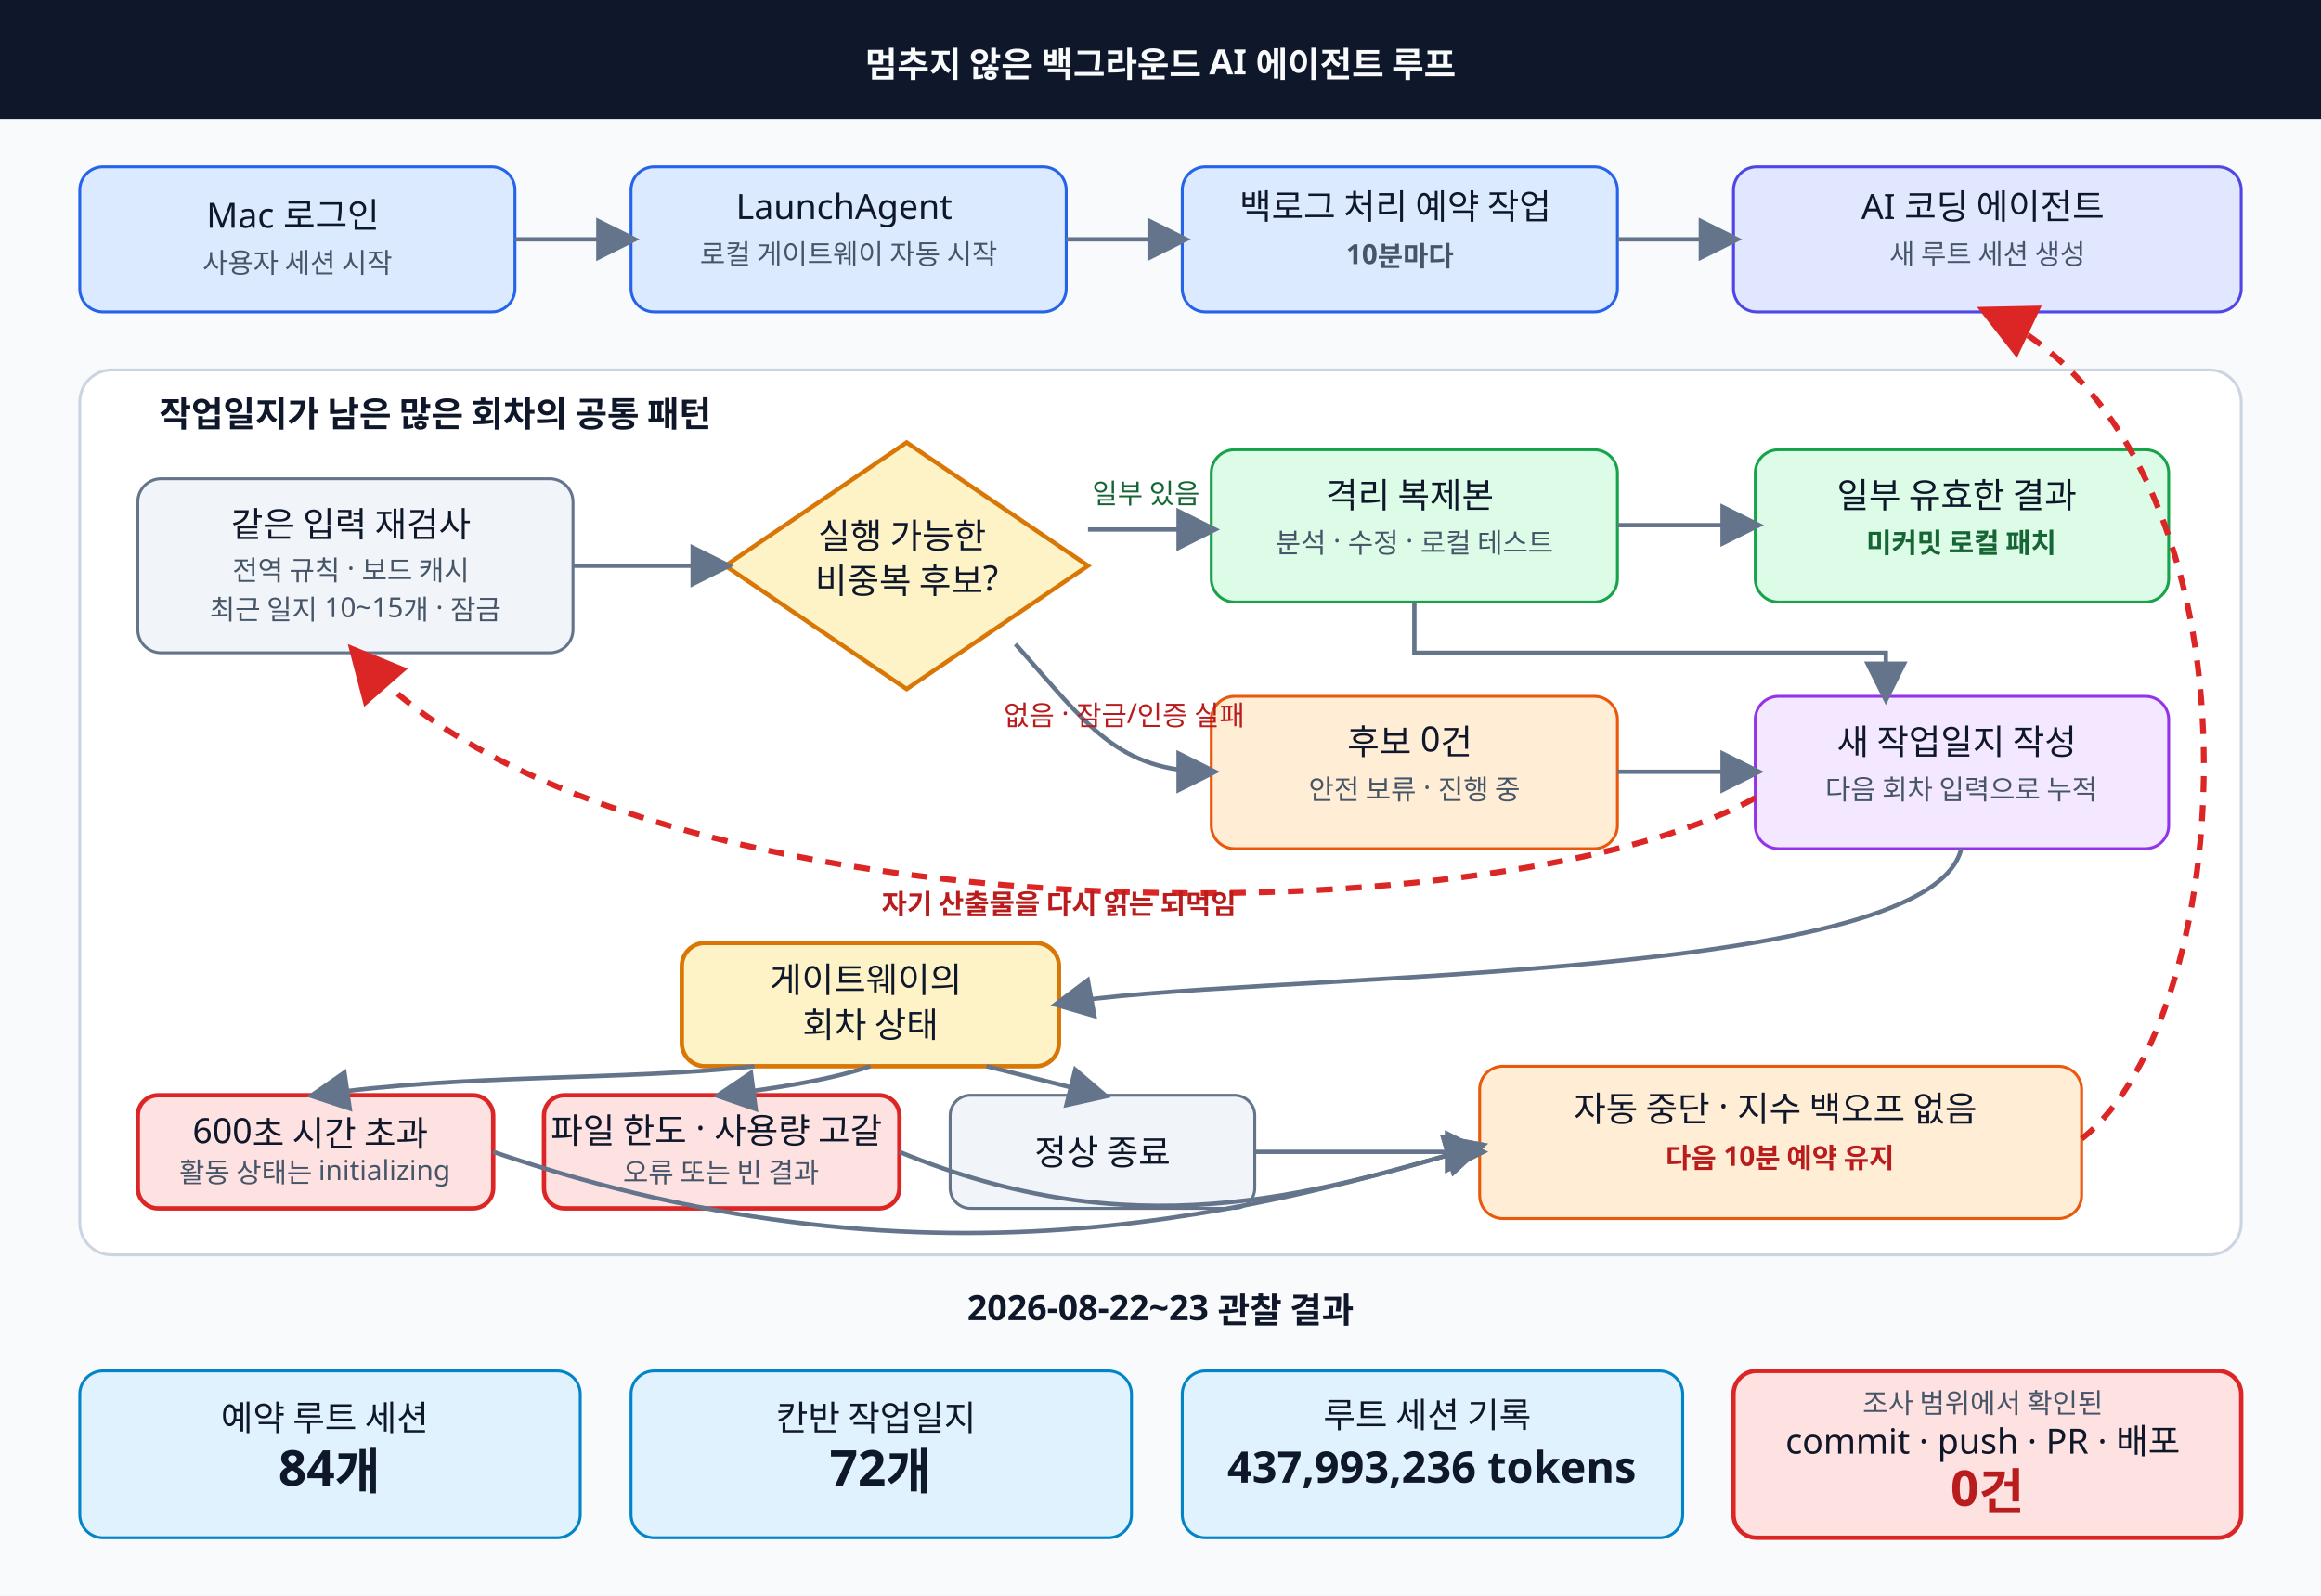
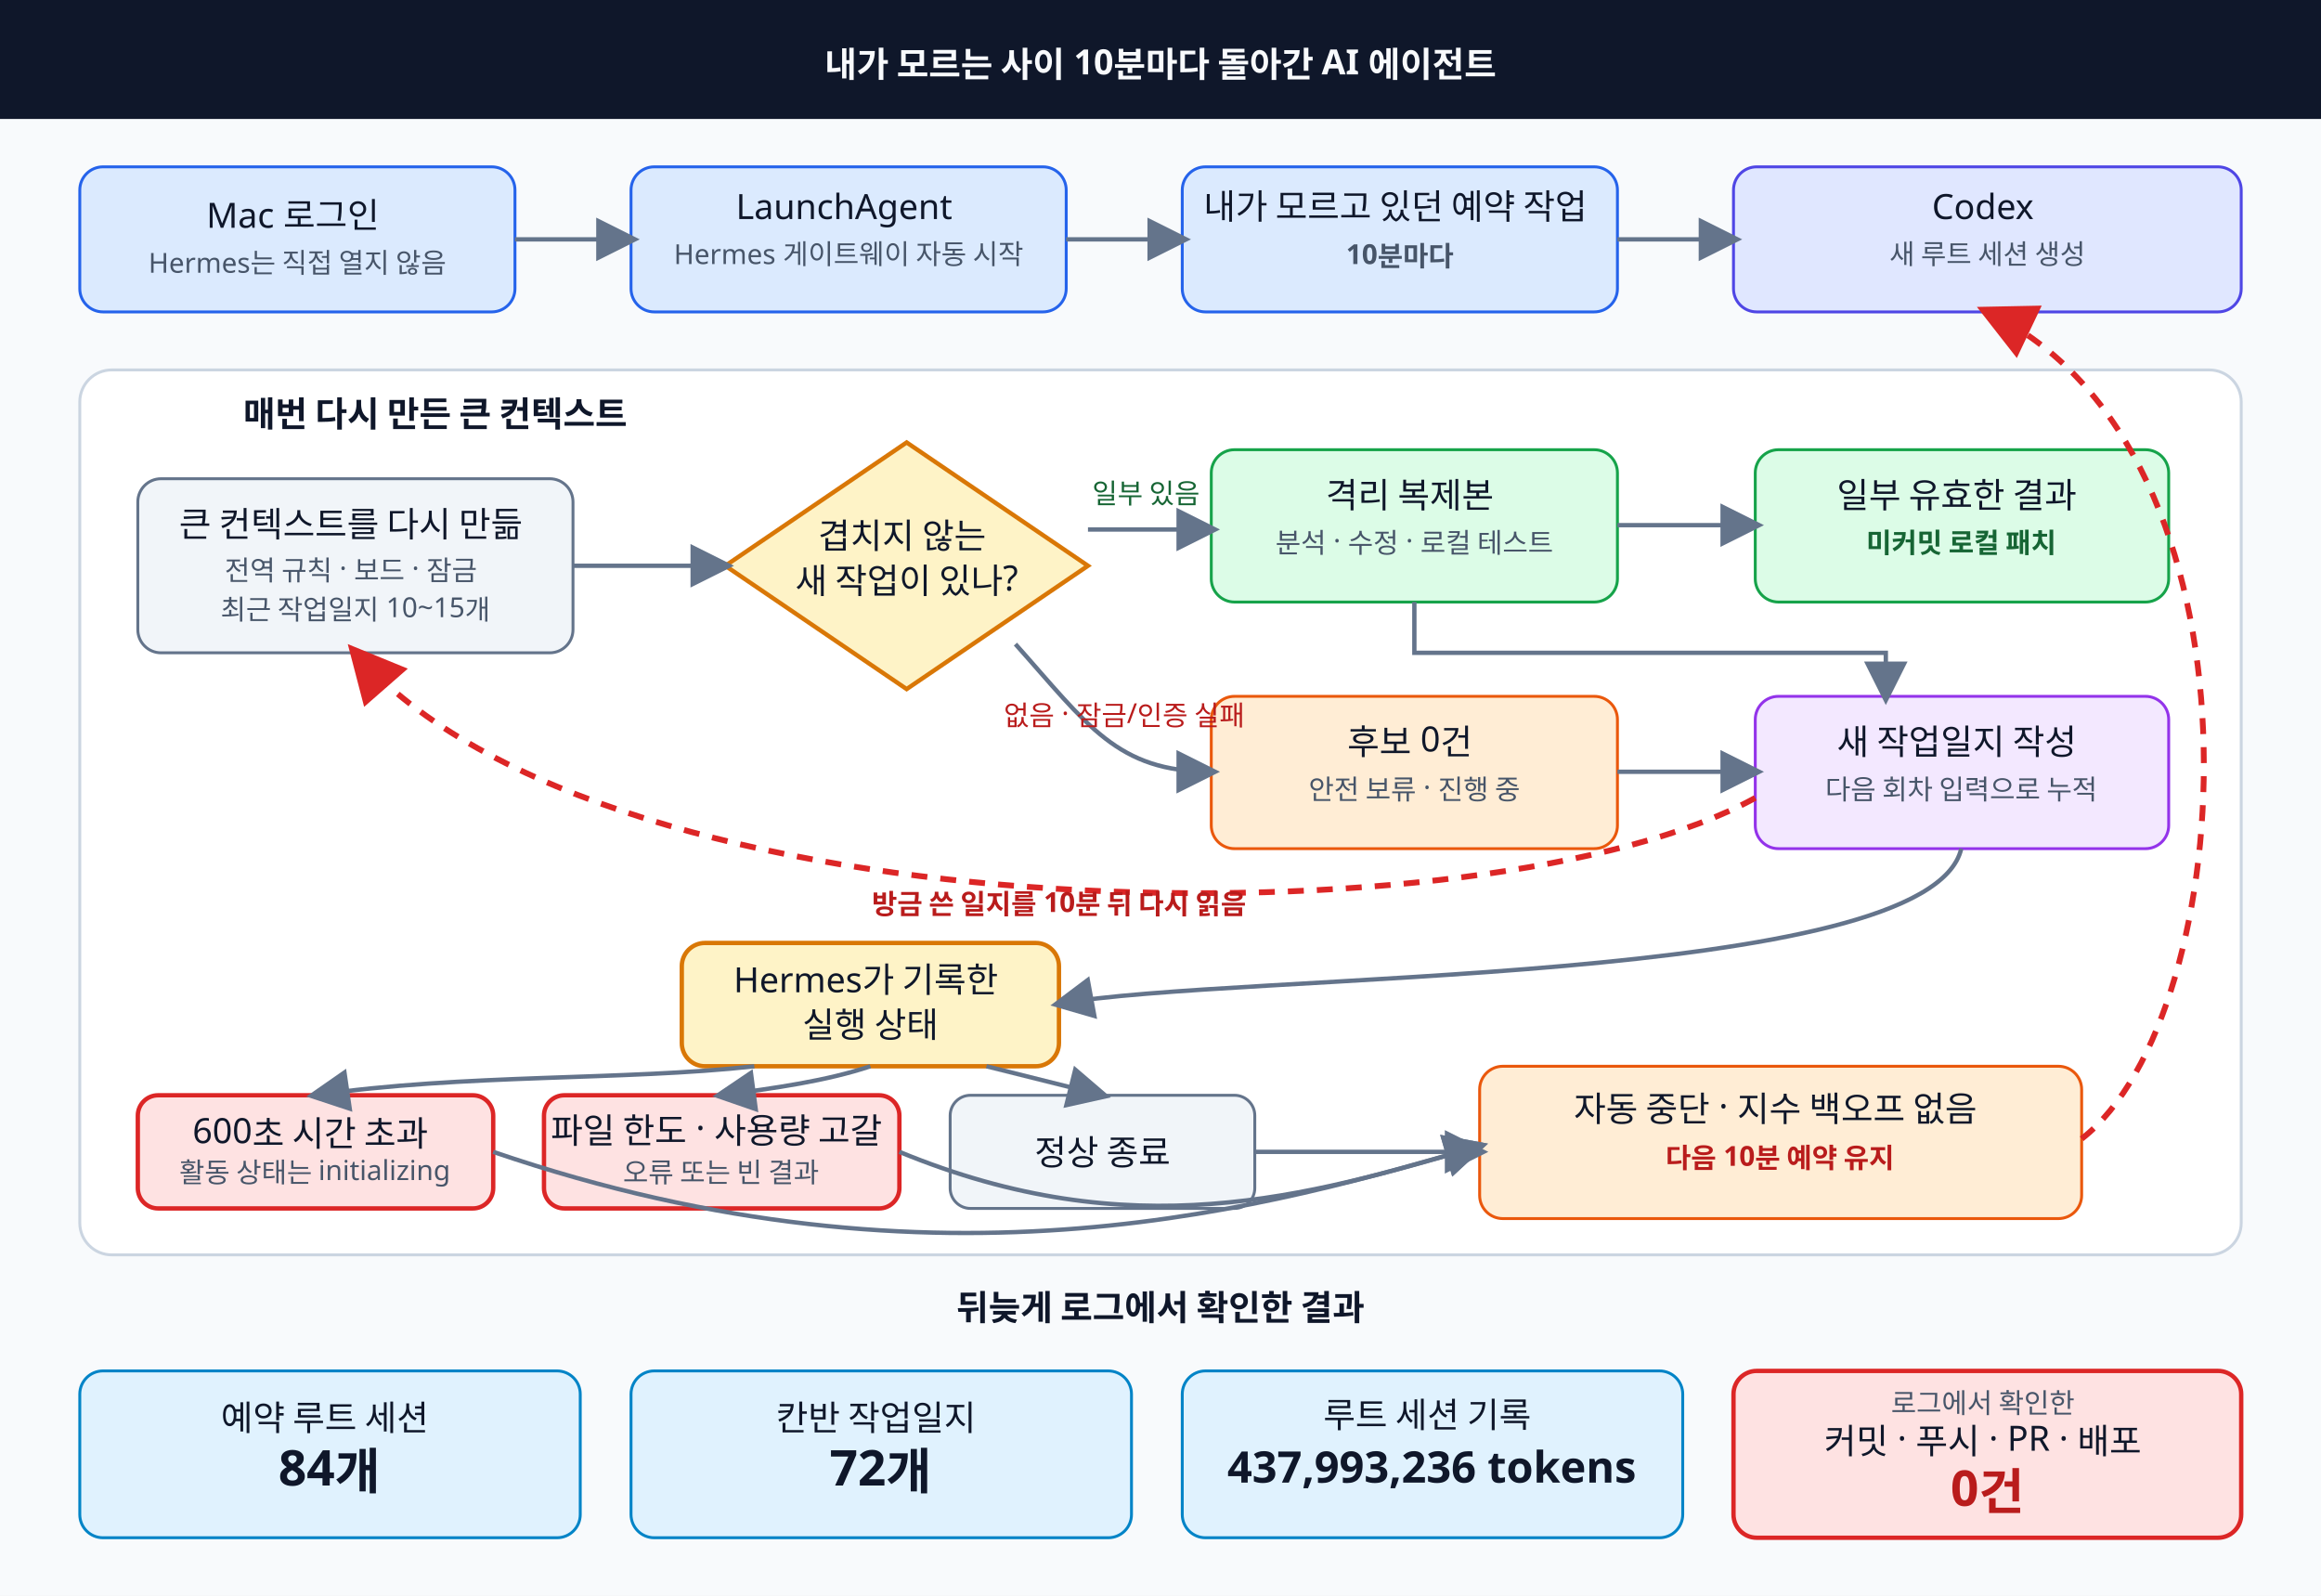
<svg xmlns="http://www.w3.org/2000/svg" width="1600" height="1100" viewBox="0 0 1600 1100" role="img" aria-labelledby="title desc">
  <defs>
    <marker id="arrow" markerWidth="10" markerHeight="10" refX="8" refY="5" orient="auto" markerUnits="strokeWidth">
      <path d="M0,0 L10,5 L0,10 z" fill="#64748b" />
    </marker>
    <marker id="arrow-red" markerWidth="10" markerHeight="10" refX="8" refY="5" orient="auto" markerUnits="strokeWidth">
      <path d="M0,0 L10,5 L0,10 z" fill="#dc2626" />
    </marker>
    <style>
      .bg{fill:#f8fafc}.titlebar{fill:#0f172a}.panel{fill:#fff;stroke:#cbd5e1;stroke-width:2}.trigger{fill:#dbeafe;stroke:#2563eb;stroke-width:2}.agent{fill:#e0e7ff;stroke:#4f46e5;stroke-width:2}.step{fill:#f1f5f9;stroke:#64748b;stroke-width:2}.decision{fill:#fef3c7;stroke:#d97706;stroke-width:3}.useful{fill:#dcfce7;stroke:#16a34a;stroke-width:2}.warn{fill:#ffedd5;stroke:#ea580c;stroke-width:2}.log{fill:#f3e8ff;stroke:#9333ea;stroke-width:2}.fail{fill:#fee2e2;stroke:#dc2626;stroke-width:3}.metric{fill:#e0f2fe;stroke:#0284c7;stroke-width:2}.metricbad{fill:#fee2e2;stroke:#dc2626;stroke-width:3}.arrow{fill:none;stroke:#64748b;stroke-width:3;marker-end:url(#arrow)}.feedback{fill:none;stroke:#dc2626;stroke-width:4;stroke-dasharray:11 9;marker-end:url(#arrow-red)}.t{font-family:'Apple SD Gothic Neo','Noto Sans KR',sans-serif;fill:#0f172a;text-anchor:middle;font-size:24px}.small{font-size:19px;fill:#475569}.white{fill:#f8fafc}.strong{font-weight:700}.edge{font-family:'Apple SD Gothic Neo','Noto Sans KR',sans-serif;font-size:19px;fill:#475569;text-anchor:middle}.red{fill:#b91c1c}.green{fill:#166534}
    </style>
  </defs>
  <rect class="bg" width="1600" height="1100" />
  <rect class="titlebar" x="0" y="0" width="1600" height="82" />
-   <text class="t white strong" x="800" y="53" font-size="34">멈추지 않은 백그라운드 AI 에이전트 루프</text>
+   <text class="t white strong" x="800" y="53" font-size="34">내가 모르는 사이 10분마다 돌아간 AI 에이전트</text>
  <rect class="trigger" x="55" y="115" width="300" height="100" rx="16" />
  <text class="t" x="205" y="157">
    <tspan x="205">Mac 로그인</tspan>
-     <tspan class="small" x="205" dy="31">사용자 세션 시작</tspan>
+     <tspan class="small" x="205" dy="31">Hermes는 직접 열지 않음</tspan>
  </text>
  <rect class="trigger" x="435" y="115" width="300" height="100" rx="16" />
  <text class="t" x="585" y="151">
    <tspan x="585">LaunchAgent</tspan>
-     <tspan class="small" x="585" dy="31">로컬 게이트웨이 자동 시작</tspan>
+     <tspan class="small" x="585" dy="31">Hermes 게이트웨이 자동 시작</tspan>
  </text>
  <rect class="trigger" x="815" y="115" width="300" height="100" rx="16" />
  <text class="t" x="965" y="151">
-     <tspan x="965">백로그 처리 예약 작업</tspan>
+     <tspan x="965">내가 모르고 있던 예약 작업</tspan>
    <tspan class="small strong" x="965" dy="31">10분마다</tspan>
  </text>
  <rect class="agent" x="1195" y="115" width="350" height="100" rx="16" />
  <text class="t" x="1370" y="151">
-     <tspan x="1370">AI 코딩 에이전트</tspan>
+     <tspan x="1370">Codex</tspan>
    <tspan class="small" x="1370" dy="31">새 루트 세션 생성</tspan>
  </text>
  <path class="arrow" d="M355 165 H435" />
  <path class="arrow" d="M735 165 H815" />
  <path class="arrow" d="M1115 165 H1195" />
  <rect class="panel" x="55" y="255" width="1490" height="610" rx="22" />
-   <text class="t strong" x="300" y="294">작업일지가 남은 많은 회차의 공통 패턴</text>
+   <text class="t strong" x="300" y="294">매번 다시 만든 큰 컨텍스트</text>
  <rect class="step" x="95" y="330" width="300" height="120" rx="16" />
  <text class="t" x="245" y="370">
-     <tspan x="245">같은 입력 재검사</tspan>
-     <tspan class="small" x="245" dy="30">전역 규칙 · 보드 캐시</tspan>
-     <tspan class="small" x="245" dy="27">최근 일지 10~15개 · 잠금</tspan>
+     <tspan x="245">큰 컨텍스트를 다시 만듦</tspan>
+     <tspan class="small" x="245" dy="30">전역 규칙 · 보드 · 잠금</tspan>
+     <tspan class="small" x="245" dy="27">최근 작업일지 10~15개</tspan>
  </text>
  <polygon class="decision" points="500,390 625,305 750,390 625,475" />
  <text class="t" x="625" y="378">
-     <tspan x="625">실행 가능한</tspan>
-     <tspan x="625" dy="31">비중복 후보?</tspan>
+     <tspan x="625">겹치지 않는</tspan>
+     <tspan x="625" dy="31">새 작업이 있나?</tspan>
  </text>
  <path class="arrow" d="M395 390 H500" />
  <rect class="useful" x="835" y="310" width="280" height="105" rx="16" />
  <text class="t" x="975" y="350">
    <tspan x="975">격리 복제본</tspan>
    <tspan class="small" x="975" dy="31">분석 · 수정 · 로컬 테스트</tspan>
  </text>
  <rect class="useful" x="1210" y="310" width="285" height="105" rx="16" />
  <text class="t" x="1352" y="350">
    <tspan x="1352">일부 유효한 결과</tspan>
    <tspan class="small strong green" x="1352" dy="31">미커밋 로컬 패치</tspan>
  </text>
  <path class="arrow" d="M750 365 H835" />
  <text class="edge green" x="790" y="347">일부 있음</text>
  <path class="arrow" d="M1115 362 H1210" />
  <rect class="warn" x="835" y="480" width="280" height="105" rx="16" />
  <text class="t" x="975" y="520">
    <tspan x="975">후보 0건</tspan>
    <tspan class="small" x="975" dy="31">안전 보류 · 진행 중</tspan>
  </text>
  <path class="arrow" d="M700 444 C750 500 770 532 835 532" />
  <text class="edge red" x="775" y="500">없음 · 잠금/인증 실패</text>
  <rect class="log" x="1210" y="480" width="285" height="105" rx="16" />
  <text class="t" x="1352" y="520">
    <tspan x="1352">새 작업일지 작성</tspan>
    <tspan class="small" x="1352" dy="31">다음 회차 입력으로 누적</tspan>
  </text>
  <path class="arrow" d="M975 415 V450 H1300 V480" />
  <path class="arrow" d="M1115 532 H1210" />
  <path class="feedback" d="M1210 550 C1030 650 420 650 245 450" />
-   <text class="edge red strong" x="730" y="630">자기 산출물을 다시 읽는 되먹임</text>
+   <text class="edge red strong" x="730" y="630">방금 쓴 일지를 10분 뒤 다시 읽음</text>
  <rect class="decision" x="470" y="650" width="260" height="85" rx="16" />
  <text class="t" x="600" y="684">
-     <tspan x="600">게이트웨이의</tspan>
-     <tspan x="600" dy="31">회차 상태</tspan>
+     <tspan x="600">Hermes가 기록한</tspan>
+     <tspan x="600" dy="31">실행 상태</tspan>
  </text>
  <path class="arrow" d="M1352 585 C1330 680 850 670 730 692" />
  <rect class="fail" x="95" y="755" width="245" height="78" rx="14" />
  <text class="t" x="217" y="788">
    <tspan x="217">600초 시간 초과</tspan>
    <tspan class="small" x="217" dy="27">활동 상태는 initializing</tspan>
  </text>
  <rect class="fail" x="375" y="755" width="245" height="78" rx="14" />
  <text class="t" x="497" y="788">
    <tspan x="497">파일 한도 · 사용량 고갈</tspan>
    <tspan class="small" x="497" dy="27">오류 또는 빈 결과</tspan>
  </text>
  <rect class="step" x="655" y="755" width="210" height="78" rx="14" />
  <text class="t" x="760" y="803">정상 종료</text>
  <path class="arrow" d="M520 735 C430 745 320 740 217 755" />
  <path class="arrow" d="M600 735 C570 745 535 750 497 755" />
  <path class="arrow" d="M680 735 C720 745 740 750 760 755" />
  <rect class="warn" x="1020" y="735" width="415" height="105" rx="16" />
  <text class="t" x="1227" y="773">
    <tspan x="1227">자동 중단 · 지수 백오프 없음</tspan>
    <tspan class="small strong red" x="1227" dy="32">다음 10분 예약 유지</tspan>
  </text>
  <path class="arrow" d="M340 794 C650 900 880 830 1020 790" />
  <path class="arrow" d="M620 794 C780 860 900 825 1020 790" />
  <path class="arrow" d="M865 794 H1020" />
  <path class="feedback" d="M1435 785 C1545 700 1570 310 1370 215" />
-   <text class="t strong" x="800" y="910">2026-08-22~23 관찰 결과</text>
+   <text class="t strong" x="800" y="910">뒤늦게 로그에서 확인한 결과</text>
  <rect class="metric" x="55" y="945" width="345" height="115" rx="16" />
  <text class="t" x="227" y="986">
    <tspan x="227">예약 루트 세션</tspan>
    <tspan class="strong" x="227" dy="38" font-size="34">84개</tspan>
  </text>
  <rect class="metric" x="435" y="945" width="345" height="115" rx="16" />
  <text class="t" x="607" y="986">
    <tspan x="607">칸반 작업일지</tspan>
    <tspan class="strong" x="607" dy="38" font-size="34">72개</tspan>
  </text>
  <rect class="metric" x="815" y="945" width="345" height="115" rx="16" />
  <text class="t" x="987" y="984">
    <tspan x="987">루트 세션 기록</tspan>
    <tspan class="strong" x="987" dy="38" font-size="30">437,993,236 tokens</tspan>
  </text>
  <rect class="metricbad" x="1195" y="945" width="350" height="115" rx="16" />
  <text class="t" x="1370" y="974">
-     <tspan class="small" x="1370">조사 범위에서 확인된</tspan>
-     <tspan x="1370" dy="28">commit · push · PR · 배포</tspan>
+     <tspan class="small" x="1370">로그에서 확인한</tspan>
+     <tspan x="1370" dy="28">커밋 · 푸시 · PR · 배포</tspan>
    <tspan class="strong red" x="1370" dy="36" font-size="34">0건</tspan>
  </text>
</svg>
